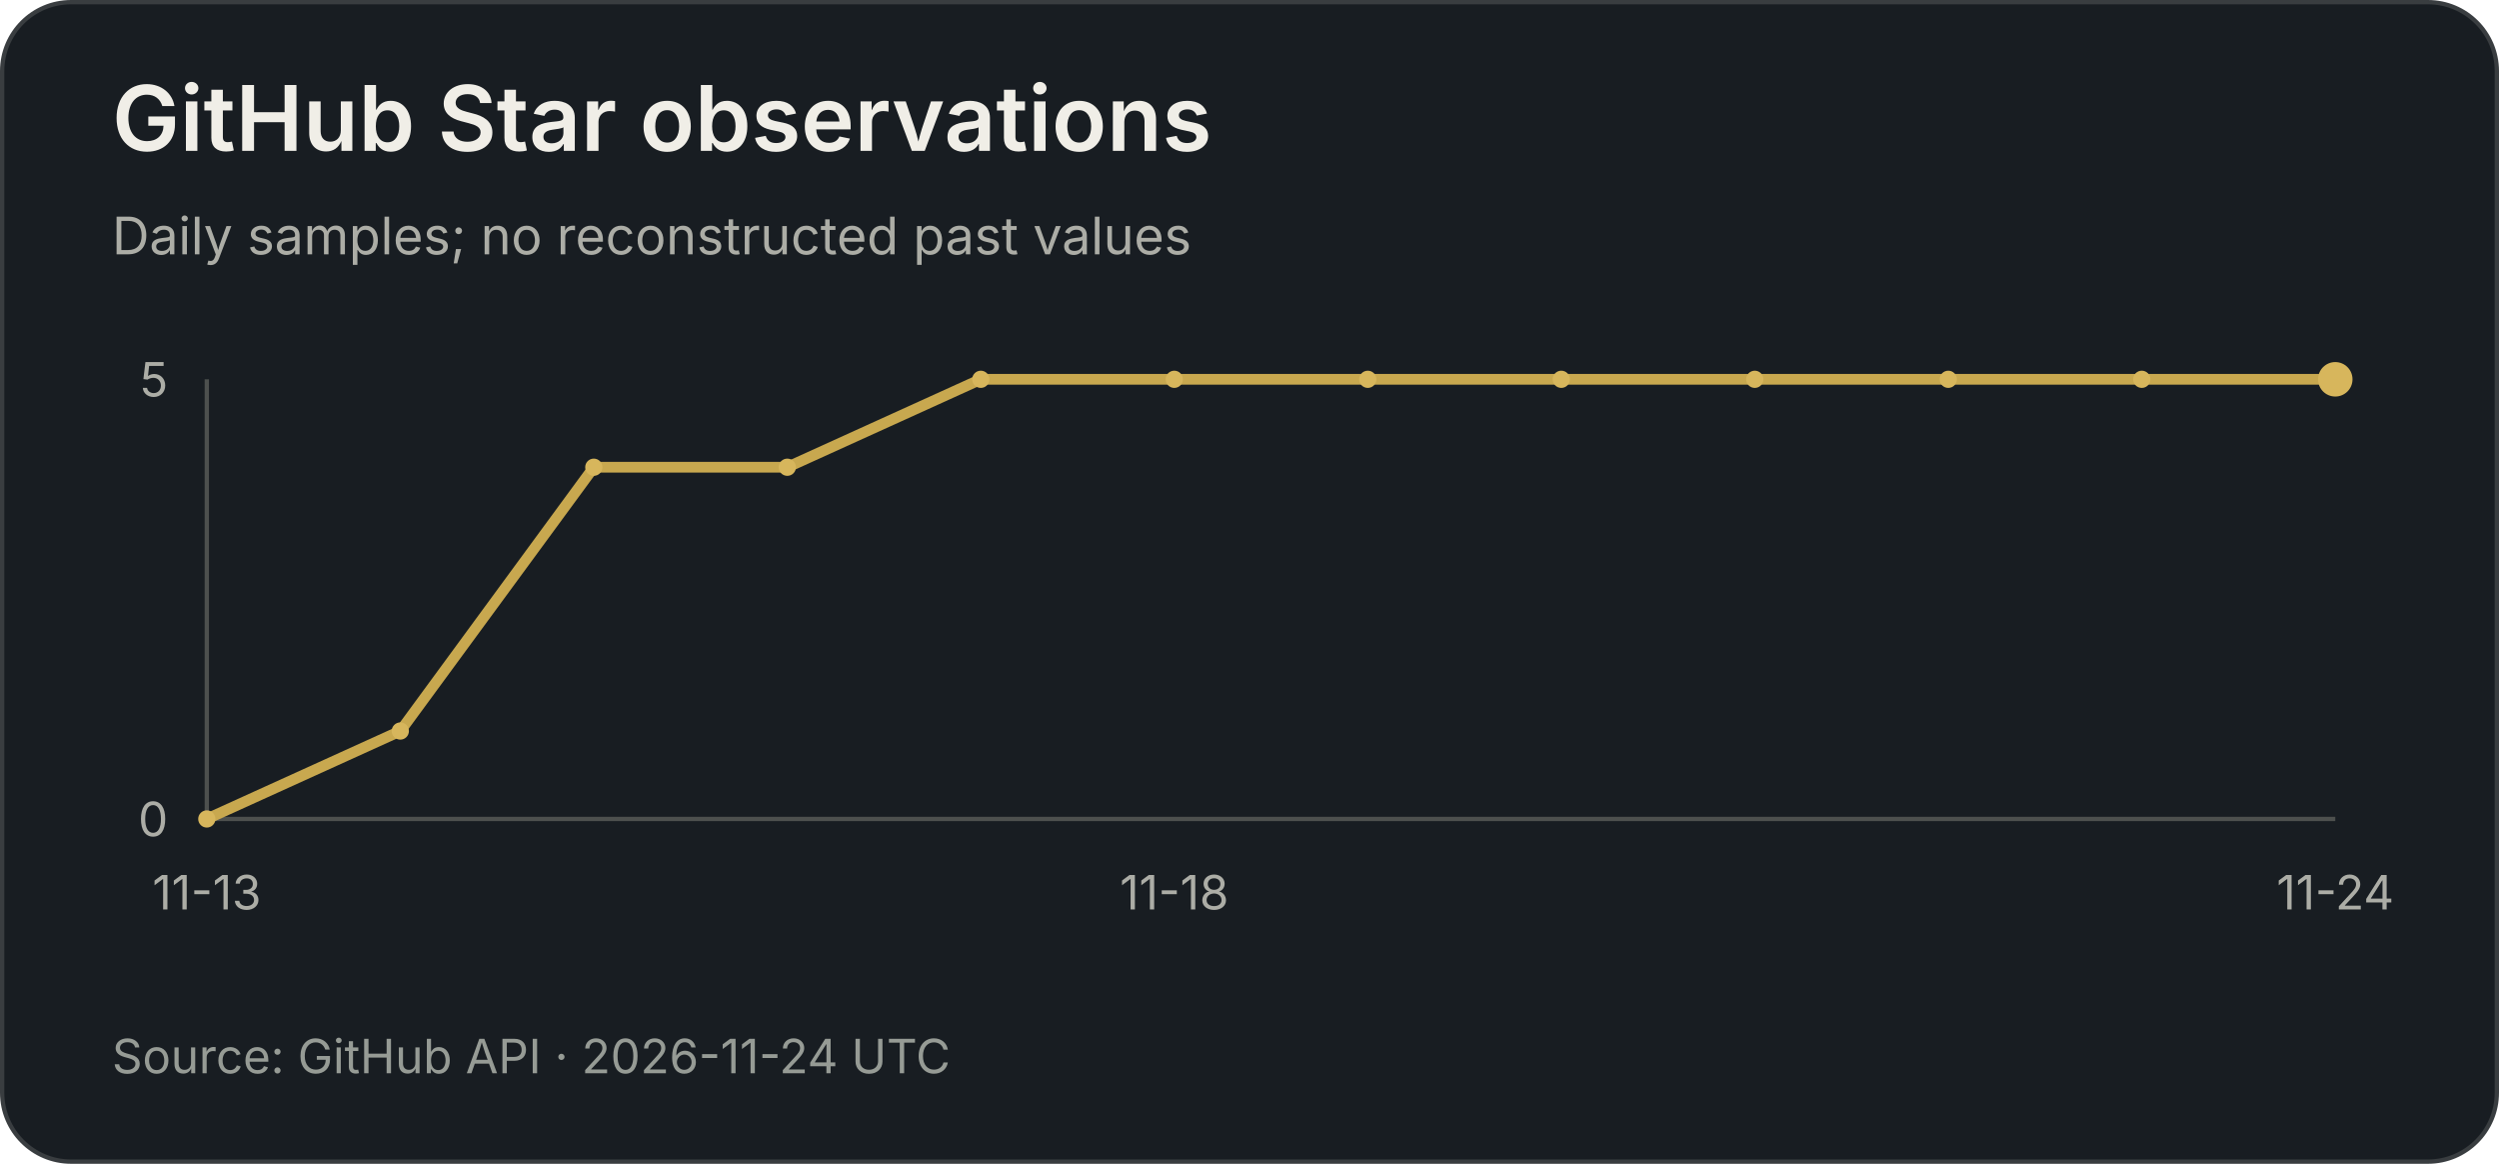
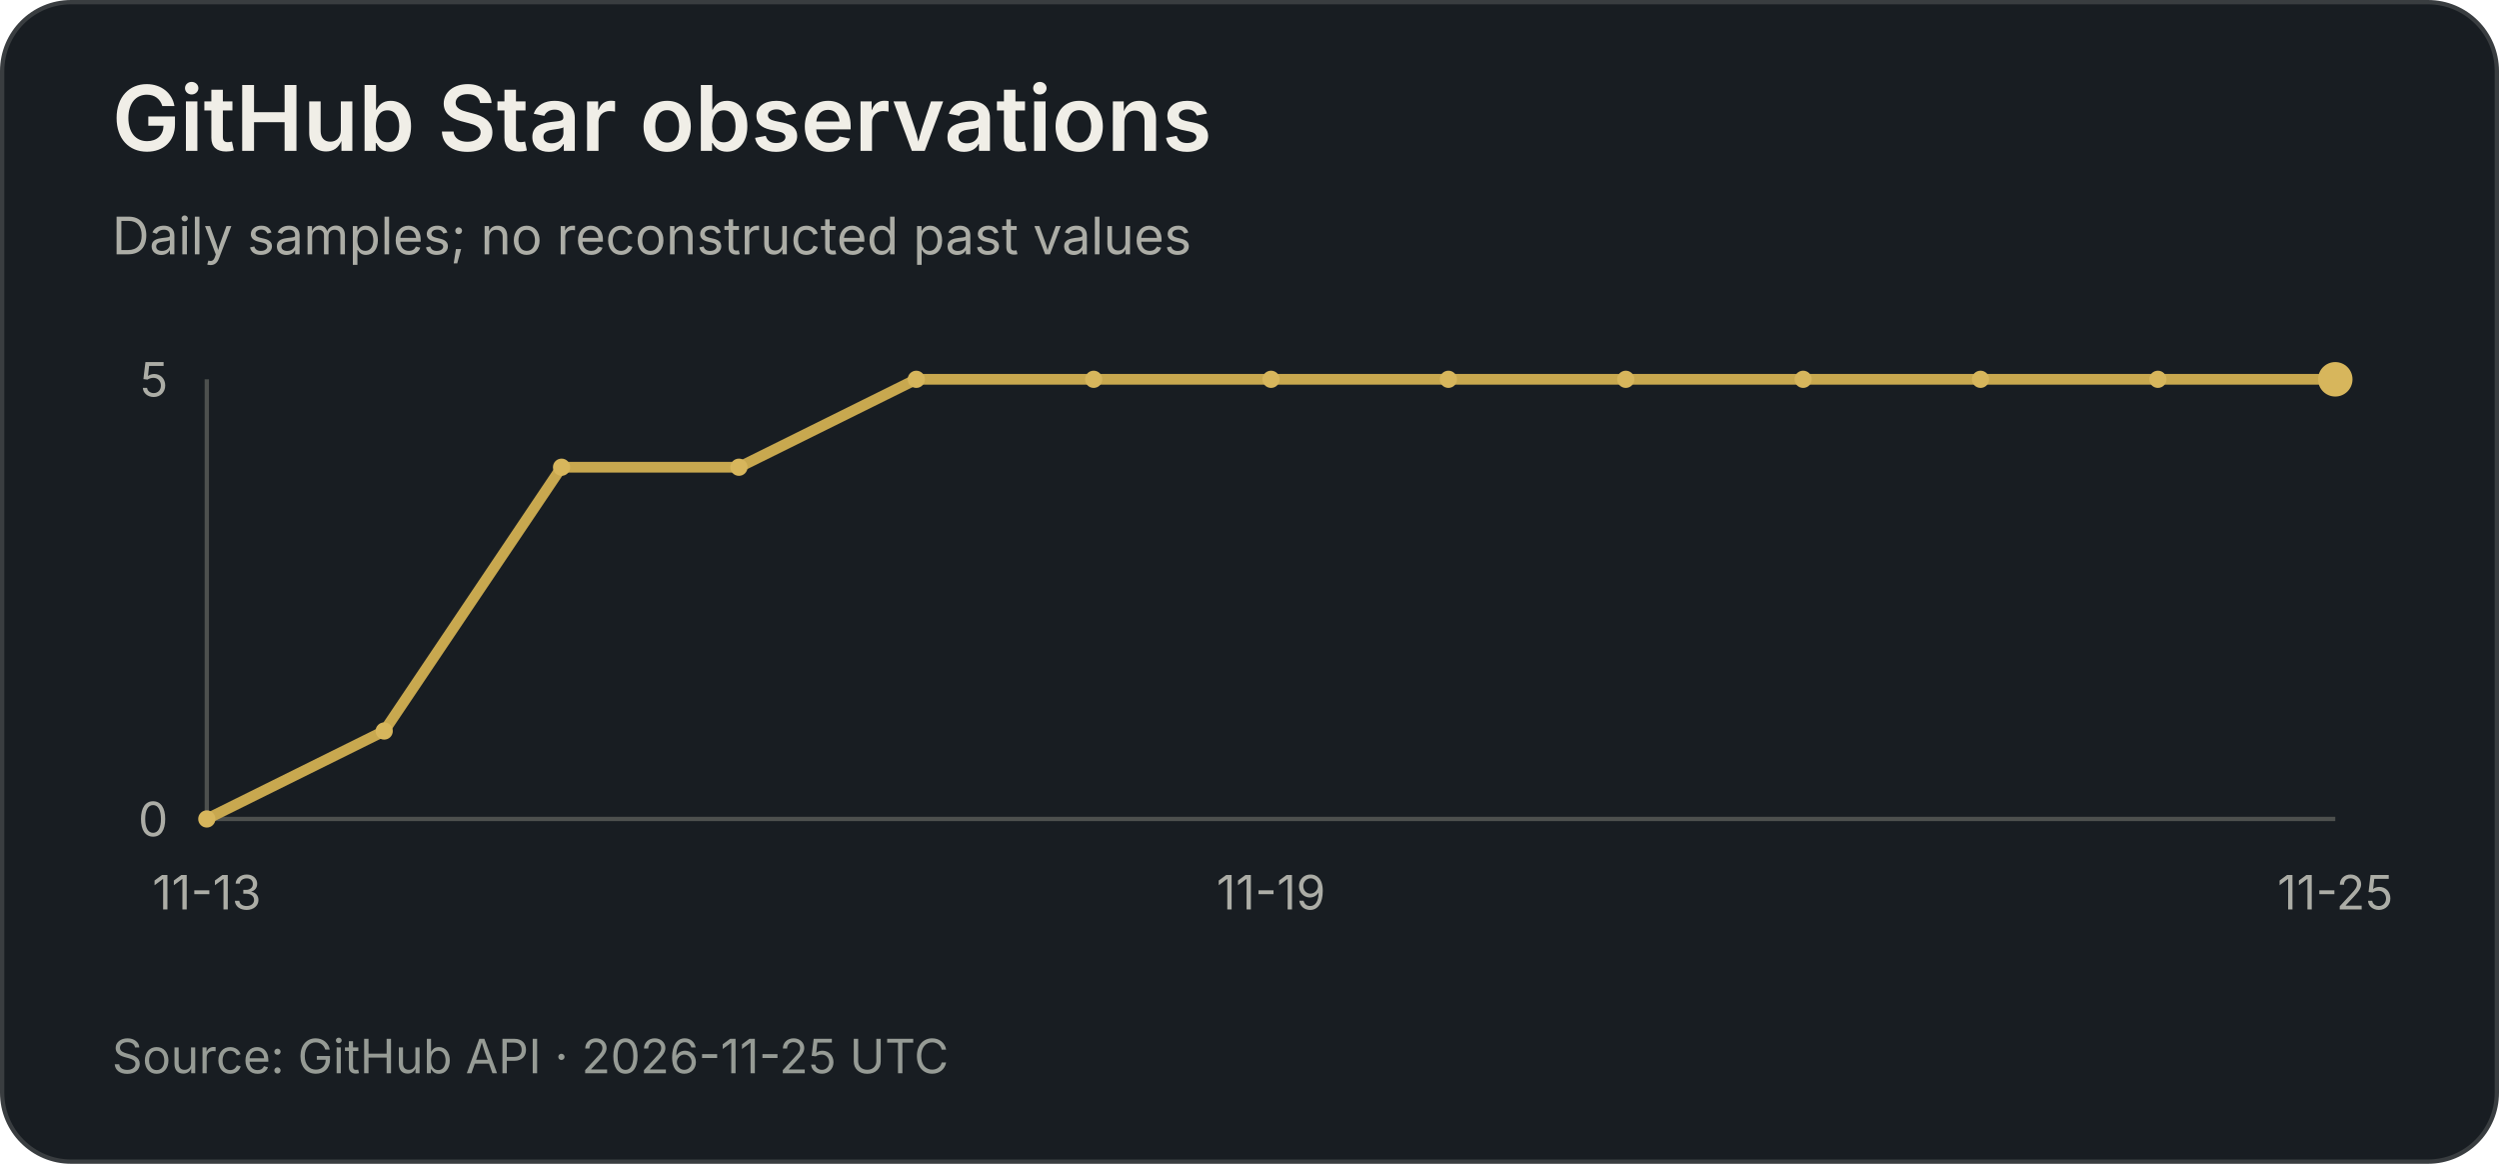
<svg xmlns="http://www.w3.org/2000/svg" width="580" height="270" viewBox="0 0 580 270" role="img" aria-label="GitHub Star observations">
  <rect x=".5" y=".5" width="579" height="269" rx="16" fill="#181d22" stroke="#393d40" />
  <g font-family="-apple-system,BlinkMacSystemFont,Segoe UI,sans-serif">
    <text x="26" y="35" fill="#f0eee7" font-size="21" font-weight="600">GitHub Star observations</text>
    <text x="26" y="59" fill="#acada6" font-size="12">Daily samples; no reconstructed past values</text>
    <path d="M48 88V190H542" fill="none" stroke="#4d504e" />
    <text x="39" y="92" text-anchor="end" fill="#acada6" font-size="11">5</text>
    <text x="39" y="194" text-anchor="end" fill="#acada6" font-size="11">0</text>
-     <polyline points="48,190 92.909,169.6 137.818,108.4 182.727,108.4 227.636,88 272.545,88 317.455,88 362.364,88 407.273,88 452.182,88 497.091,88 542,88" fill="none" stroke="#c8a84f" stroke-width="2.5" />
+     <polyline points="48,190 89.167,169.6 130.333,108.4 171.5,108.4 212.667,88 253.833,88 295,88 336.167,88 377.333,88 418.5,88 459.667,88 500.833,88 542,88" fill="none" stroke="#c8a84f" stroke-width="2.5" />
    <circle cx="48" cy="190" r="2" fill="#d7b65c" />
-     <circle cx="92.909" cy="169.6" r="2" fill="#d7b65c" />
-     <circle cx="137.818" cy="108.4" r="2" fill="#d7b65c" />
-     <circle cx="182.727" cy="108.4" r="2" fill="#d7b65c" />
-     <circle cx="227.636" cy="88" r="2" fill="#d7b65c" />
-     <circle cx="272.545" cy="88" r="2" fill="#d7b65c" />
-     <circle cx="317.455" cy="88" r="2" fill="#d7b65c" />
-     <circle cx="362.364" cy="88" r="2" fill="#d7b65c" />
-     <circle cx="407.273" cy="88" r="2" fill="#d7b65c" />
-     <circle cx="452.182" cy="88" r="2" fill="#d7b65c" />
-     <circle cx="497.091" cy="88" r="2" fill="#d7b65c" />
+     <circle cx="89.167" cy="169.6" r="2" fill="#d7b65c" />
+     <circle cx="130.333" cy="108.4" r="2" fill="#d7b65c" />
+     <circle cx="171.5" cy="108.4" r="2" fill="#d7b65c" />
+     <circle cx="212.667" cy="88" r="2" fill="#d7b65c" />
+     <circle cx="253.833" cy="88" r="2" fill="#d7b65c" />
+     <circle cx="295" cy="88" r="2" fill="#d7b65c" />
+     <circle cx="336.167" cy="88" r="2" fill="#d7b65c" />
+     <circle cx="377.333" cy="88" r="2" fill="#d7b65c" />
+     <circle cx="418.5" cy="88" r="2" fill="#d7b65c" />
+     <circle cx="459.667" cy="88" r="2" fill="#d7b65c" />
+     <circle cx="500.833" cy="88" r="2" fill="#d7b65c" />
    <circle cx="542" cy="88" r="4" fill="#d7b65c" />
    <text x="48" y="211" text-anchor="middle" fill="#acada6" font-size="11">11-13</text>
-     <text x="272.545" y="211" text-anchor="middle" fill="#acada6" font-size="11">11-18</text>
-     <text x="542" y="211" text-anchor="middle" fill="#acada6" font-size="11">11-24</text>
-     <text x="26" y="249" fill="#969b95" font-size="11">Source: GitHub API · 2026-11-24 UTC</text>
+     <text x="295" y="211" text-anchor="middle" fill="#acada6" font-size="11">11-19</text>
+     <text x="542" y="211" text-anchor="middle" fill="#acada6" font-size="11">11-25</text>
+     <text x="26" y="249" fill="#969b95" font-size="11">Source: GitHub API · 2026-11-25 UTC</text>
  </g>
</svg>
